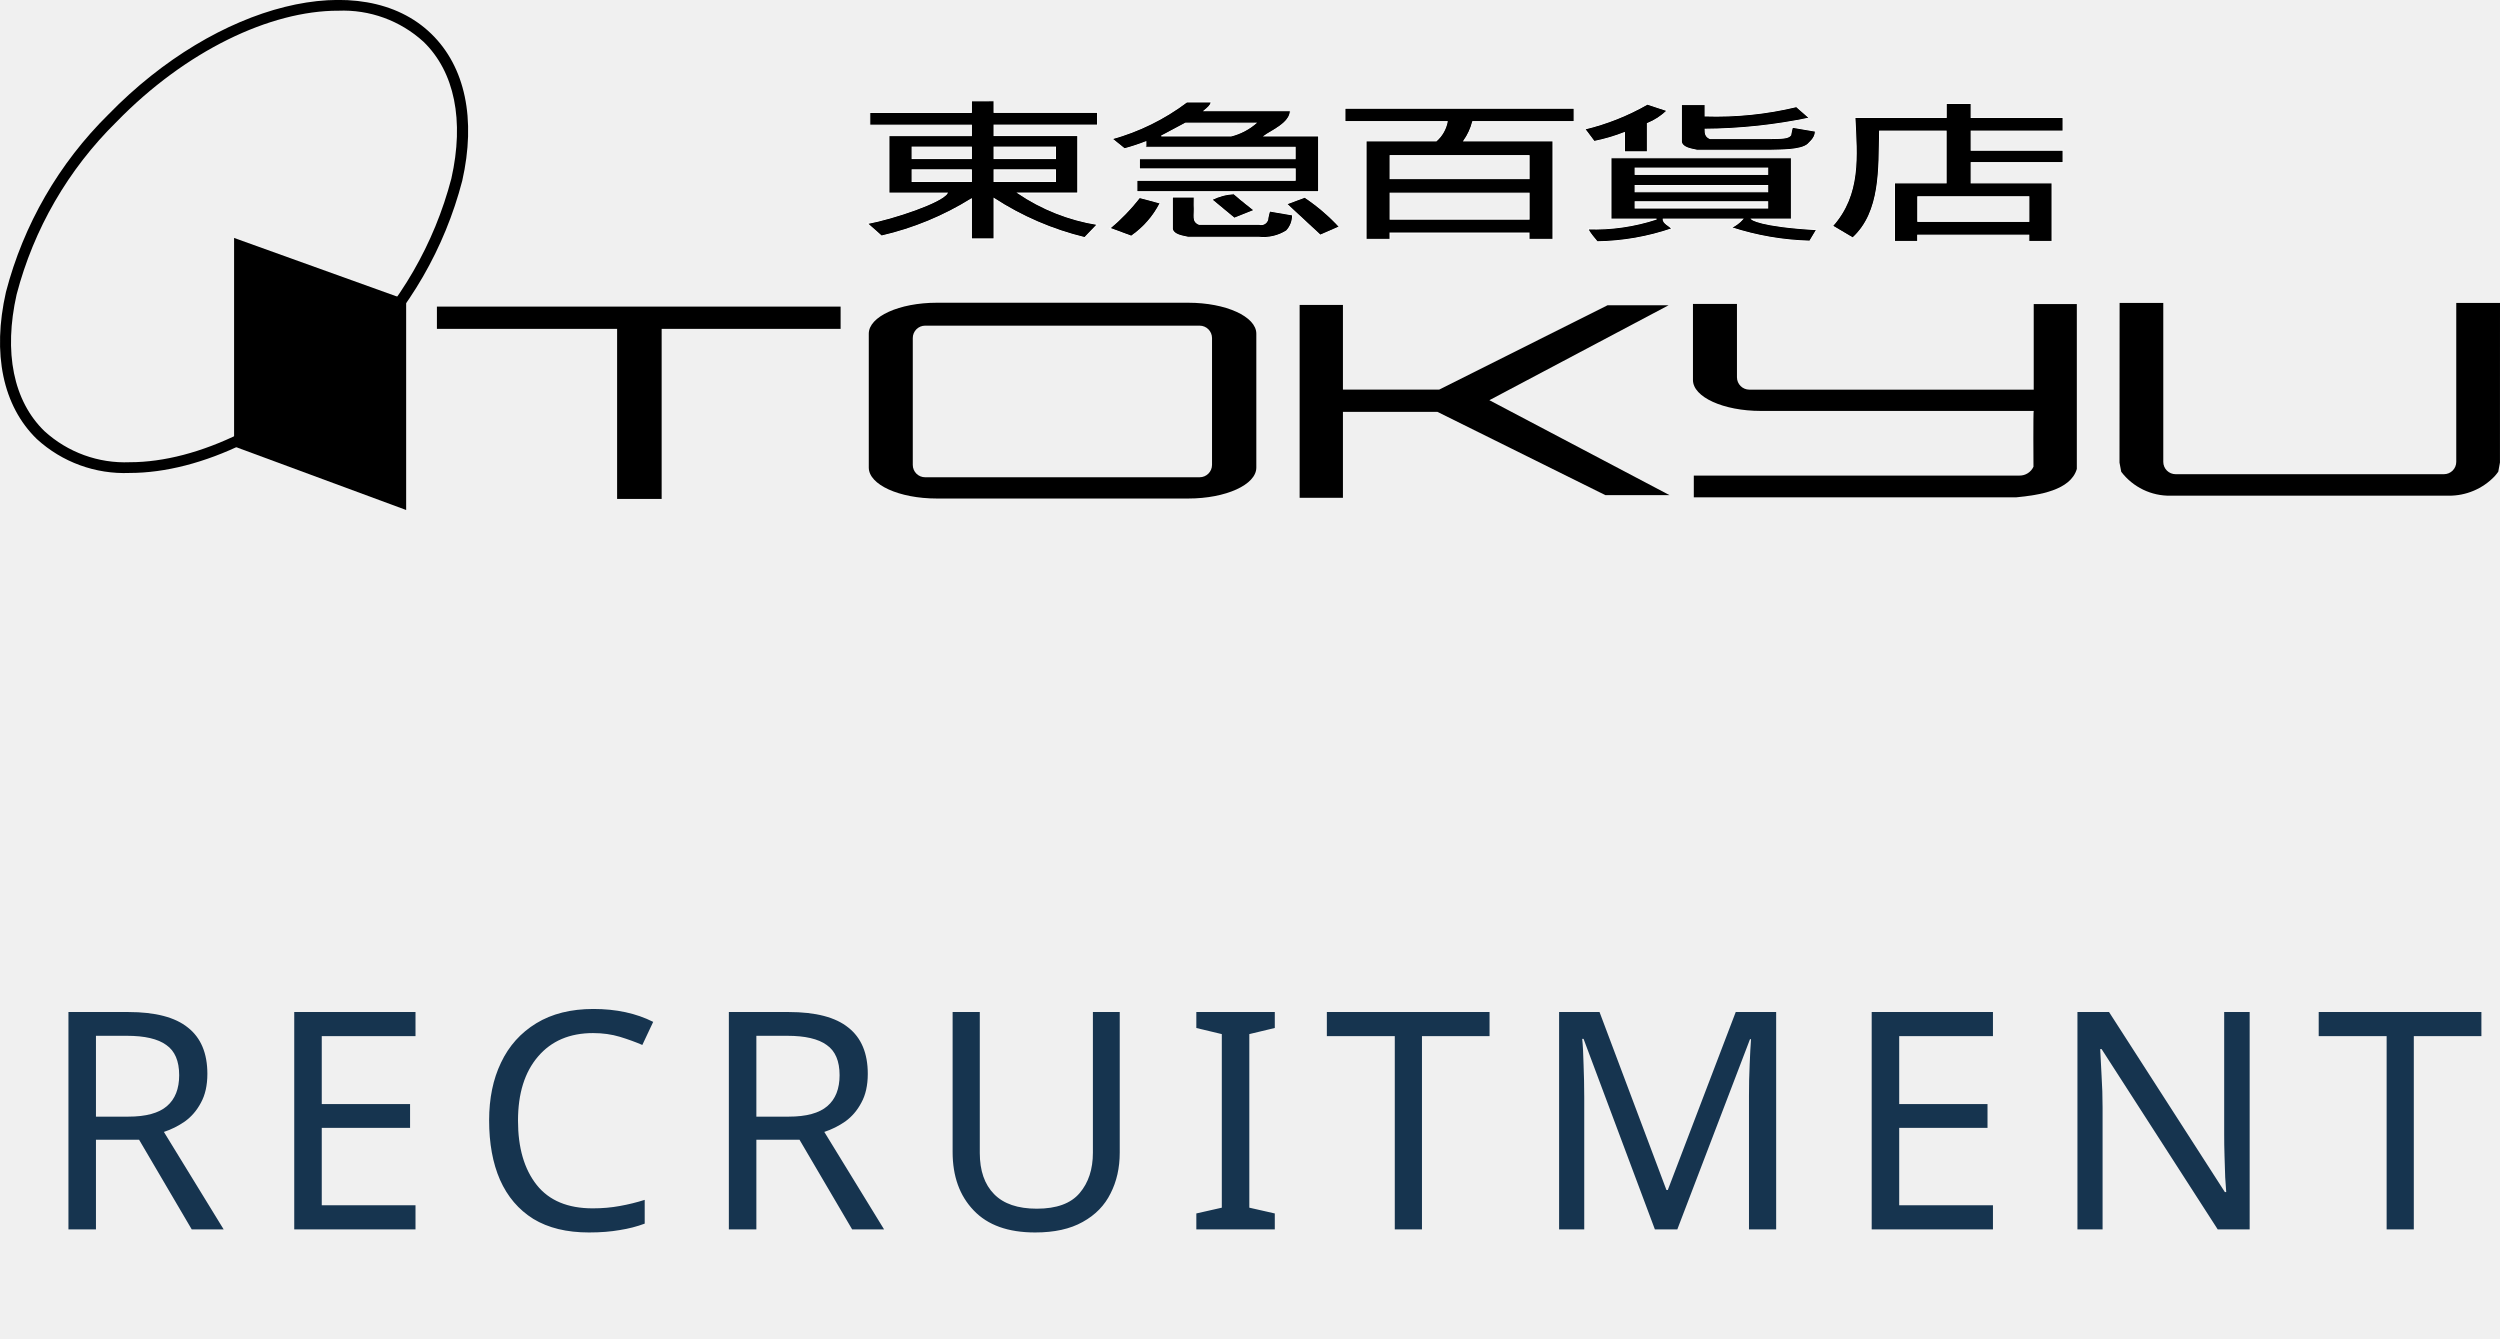
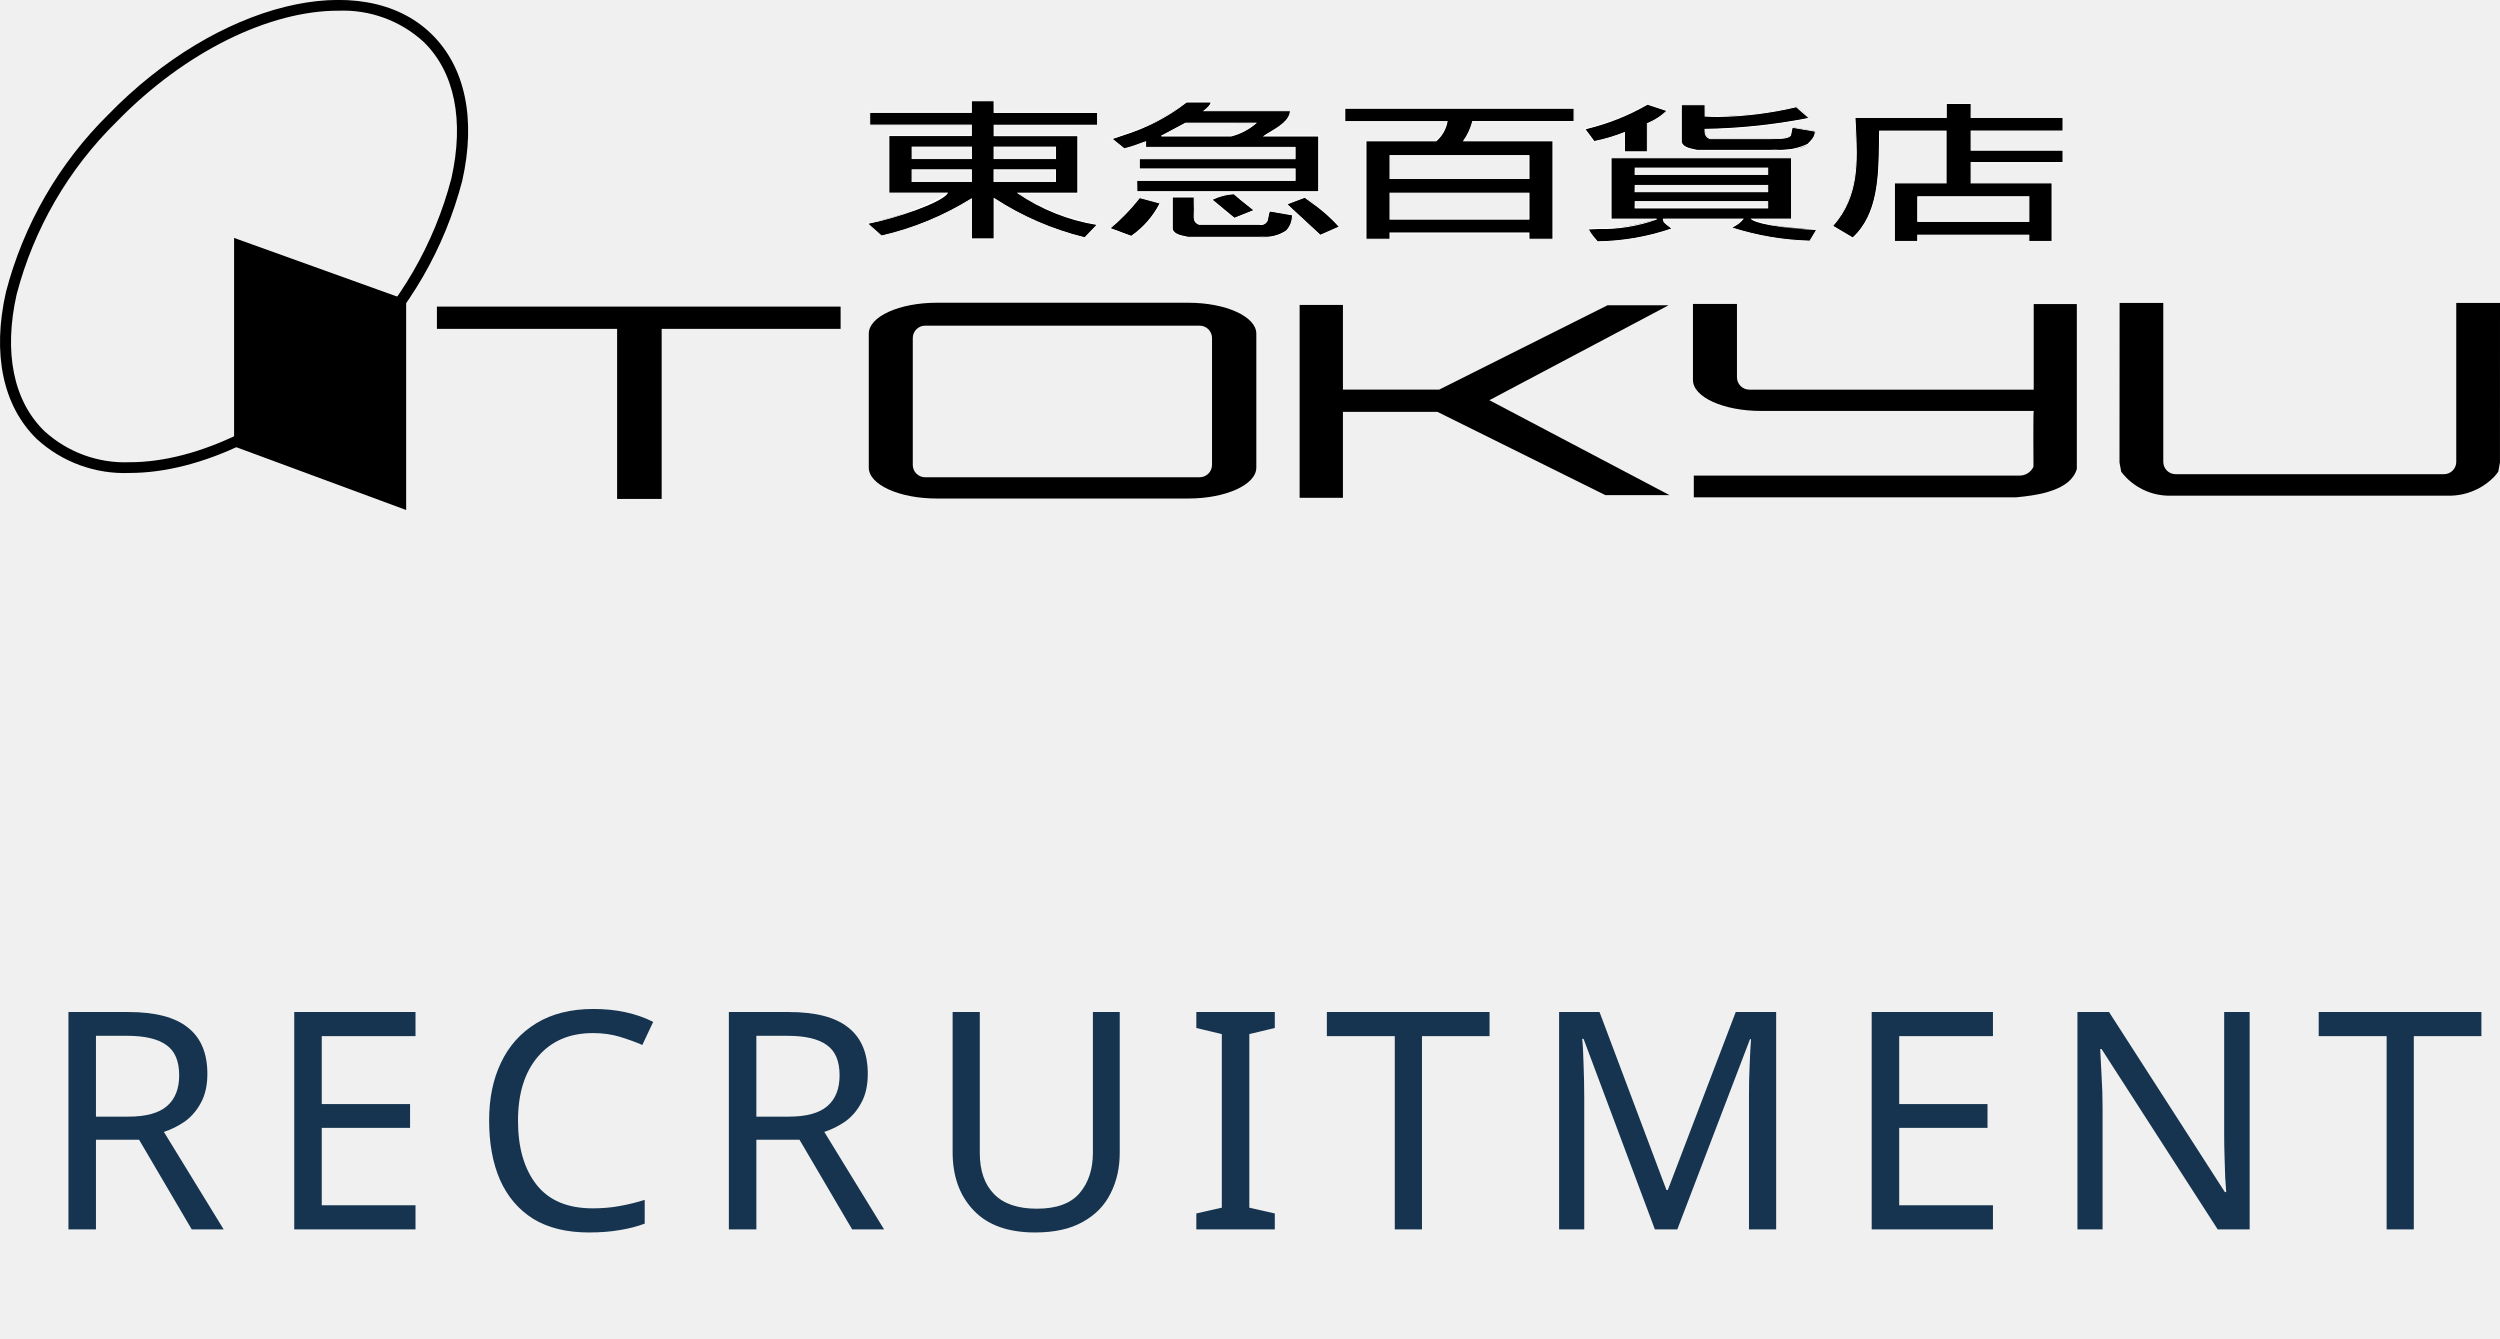
<svg xmlns="http://www.w3.org/2000/svg" width="115" height="61.553" viewBox="0 0 115 61.553">
  <g id="グループ_3199" data-name="グループ 3199" transform="translate(-26 -37.352)">
    <text id="RECRUITMENT" transform="translate(84 93.905)" fill="#16344f" font-size="14" font-family="BrandonGrotesque-Medium, Brandon Grotesque" font-weight="500" letter-spacing="0.12em">
      <tspan x="-56.21" y="0">RECRUITMENT</tspan>
    </text>
    <g id="グループ_3019" data-name="グループ 3019" transform="translate(7.417 -341.545)">
      <path id="パス_667" data-name="パス 667" d="M279.3,439.605V443.5h4.427l7.747-3.881h2.809l-8.247,4.368,8.288,4.368h-2.95l-7.726-3.831H279.3v3.952h-1.992v-8.871Z" transform="translate(-198.942 -46.681)" />
      <path id="パス_668" data-name="パス 668" d="M124.132,439.938v1.023H115.9v7.822h-2.049V440.96h-8.289v-1.023Z" transform="translate(-66.881 -46.936)" />
      <g id="グループ_3020" data-name="グループ 3020" transform="translate(18.583 378.897)">
        <path id="パス_669" data-name="パス 669" d="M24.548,400.653a5.96,5.96,0,0,1-4.272-1.561h0c-1.56-1.518-2.064-3.919-1.419-6.763a17.758,17.758,0,0,1,4.72-8.174c5-5.137,11.663-6.8,14.848-3.7,1.56,1.518,2.064,3.919,1.42,6.762a17.754,17.754,0,0,1-4.719,8.175C31.829,398.779,27.814,400.653,24.548,400.653Zm9.589-21.264c-3.117,0-7,1.832-10.2,5.119a17.247,17.247,0,0,0-4.589,7.933c-.6,2.664-.15,4.9,1.278,6.287h0a5.485,5.485,0,0,0,3.933,1.431c3.117,0,7-1.831,10.2-5.118a17.245,17.245,0,0,0,4.587-7.934c.6-2.664.15-4.9-1.279-6.287A5.482,5.482,0,0,0,34.137,379.39Z" transform="translate(-18.583 -378.897)" />
      </g>
      <path id="パス_670" data-name="パス 670" d="M65.184,426.267v9.59l7.915,2.925v-9.668Z" transform="translate(-35.833 -36.425)" />
      <path id="パス_671" data-name="パス 671" d="M458.03,439.207h-2.012v7.31a.567.567,0,0,1-.567.567H443.109a.567.567,0,0,1-.568-.567v-7.31h-2.009l-.005,7.343.08.423a2.79,2.79,0,0,0,2.277,1.1h12.792a2.888,2.888,0,0,0,2.1-.886,2.48,2.48,0,0,0,.174-.217l.078-.423Z" transform="translate(-324.447 -46.374)" />
      <path id="パス_672" data-name="パス 672" d="M206.236,439.164h-11.57c-1.726,0-3.128.637-3.128,1.423v6.16c0,.787,1.4,1.423,3.128,1.423h11.57c1.727,0,3.129-.637,3.129-1.423v-6.16C209.364,439.8,207.963,439.164,206.236,439.164Zm1.091,7.459a.57.57,0,0,1-.57.569H194.131a.567.567,0,0,1-.569-.569v-5.836a.568.568,0,0,1,.569-.569h12.626a.571.571,0,0,1,.57.569Z" transform="translate(-132.991 -46.341)" />
      <path id="パス_673" data-name="パス 673" d="M371.29,439.4v3.938H358.209a.57.57,0,0,1-.57-.569v-3.375h-2.024v3.5c0,.786,1.4,1.423,3.128,1.423H371.29v0c-.028,0-.011,2.566-.011,2.566a.7.7,0,0,1-.649.408H355.654v1h14.834c1.045-.1,2.5-.322,2.785-1.306V439.4Z" transform="translate(-259.156 -46.517)" />
      <g id="グループ_3023" data-name="グループ 3023" transform="translate(58.483 383.534)">
-         <path id="パス_674" data-name="パス 674" d="M197.085,398.964v.532h4.762v.585h-4.762v.482h3.852v2.643h-2.749a9.087,9.087,0,0,0,3.648,1.446l-.578.606a13.477,13.477,0,0,1-4.173-1.8v1.856h-1.04v-1.836a13.607,13.607,0,0,1-4.136,1.707l-.65-.576c1.238-.236,3.432-.979,3.673-1.4h-2.68v-2.643h3.793v-.482h-4.674V399.5h4.674v-.532Zm0,2.128v.529h2.829v-.529Zm-3.769,0v.529h2.729v-.529Zm3.769,1.046v.539h2.829v-.539Zm-3.769,0v.539h2.729v-.539Z" transform="translate(-191.26 -398.964)" stroke="#fff" stroke-width="0.044" />
+         <path id="パス_674" data-name="パス 674" d="M197.085,398.964v.532h4.762v.585h-4.762v.482h3.852v2.643h-2.749a9.087,9.087,0,0,0,3.648,1.446l-.578.606a13.477,13.477,0,0,1-4.173-1.8v1.856h-1.04v-1.836a13.607,13.607,0,0,1-4.136,1.707l-.65-.576c1.238-.236,3.432-.979,3.673-1.4h-2.68v-2.643h3.793v-.482h-4.674V399.5h4.674v-.532Zm0,2.128v.529h2.829v-.529Zm-3.769,0v.529h2.729v-.529Zm3.769,1.046v.539h2.829v-.539Zm-3.769,0v.539h2.729v-.539Z" transform="translate(-191.26 -398.964)" />
+         <path id="パス_674_-_アウトライン" data-name="パス 674 - アウトライン" d="M196.024,398.942h1.083v.532h4.762v.629h-4.762v.438h3.852v2.686h-2.719a9.528,9.528,0,0,0,3.6,1.4l.038.008-.614.643-.012,0a13.576,13.576,0,0,1-4.146-1.783v1.837h-1.083v-1.819a13.617,13.617,0,0,1-4.109,1.69l-.011,0-.692-.613.044-.008a10.336,10.336,0,0,0,3.636-1.357h-2.661v-2.686h3.793V400.1H191.35v-.629h4.674Zm1.04.044h-1v.532h-4.674v.542h4.674v.526h-3.793v2.6h2.7l-.019.033c-.244.426-2.39,1.156-3.645,1.4l.609.54a13.586,13.586,0,0,0,4.118-1.7l.033-.02v1.854h1v-1.874l.034.022a13.524,13.524,0,0,0,4.154,1.8l.543-.569a9.1,9.1,0,0,1-3.622-1.444l-.035-.037h2.778v-2.6h-3.852v-.526h4.762v-.542h-4.762Zm-3.769,2.085h2.773v.572h-2.773Zm2.729.044h-2.686v.485h2.686Zm1.04-.044h2.873v.572h-2.873Zm2.829.044h-2.786v.485h2.786Zm-6.6,1h2.773v.583h-2.773Zm2.729.044h-2.686v.5h2.686Zm1.04-.044h2.873v.583h-2.873Zm2.829.044h-2.786v.5h2.786Z" transform="translate(-191.26 -398.964)" fill="#fff" />
        <g id="グループ_3021" data-name="グループ 3021" transform="translate(11.153 0.055)">
-           <path id="パス_675" data-name="パス 675" d="M252.964,418.494c.033.5-.108.748.226.885h2.766a.311.311,0,0,0,.4-.3,2.68,2.68,0,0,1,.077-.312l1.057.18a1.032,1.032,0,0,1-.276.733,1.986,1.986,0,0,1-1.274.295h-3.256c-.257-.059-.646-.1-.724-.372v-1.478h1.007Z" transform="translate(-249.085 -413.752)" stroke="#fff" stroke-width="0.044" />
-           <path id="パス_676" data-name="パス 676" d="M275.551,418.152a8.849,8.849,0,0,1,1.595,1.364l-.881.384-1.548-1.436Z" transform="translate(-266.586 -413.774)" stroke="#fff" stroke-width="0.044" />
-           <path id="パス_677" data-name="パス 677" d="M241.846,418.474A4.1,4.1,0,0,1,240.513,420l-.986-.366a9.26,9.26,0,0,0,1.367-1.415Z" transform="translate(-239.527 -413.826)" stroke="#fff" stroke-width="0.044" />
-           <path id="パス_678" data-name="パス 678" d="M241.086,403.329v-.523h7.284v-.528H241.2v-.467h7.167v-.524H241.5c0,.01,0-.255,0-.255a9.336,9.336,0,0,1-.984.324l-.573-.461a10.3,10.3,0,0,0,3.435-1.692H244.5c0,.149-.18.29-.315.4h3.961c.007.569-.906.945-1.2,1.164h2.5v2.561Zm4.463.094c.476.414.634.516.932.762l-.916.365-1.034-.857a2.587,2.587,0,0,1,1.018-.271m-2.224-3.246-.921.492-.193.1h3.2a2.825,2.825,0,0,0,1.145-.591Z" transform="translate(-239.842 -399.203)" stroke="#fff" stroke-width="0.044" />
+           <path id="パス_675" data-name="パス 675" d="M252.964,418.494c.033.5-.108.748.226.885h2.766a.311.311,0,0,0,.4-.3,2.68,2.68,0,0,1,.077-.312l1.057.18a1.032,1.032,0,0,1-.276.733,1.986,1.986,0,0,1-1.274.295h-3.256c-.257-.059-.646-.1-.724-.372v-1.478h1.007Z" transform="translate(-249.085 -413.752)" />
+           <path id="パス_675_-_アウトライン" data-name="パス 675 - アウトライン" d="M251.935,418.1h1.051v.392a3.434,3.434,0,0,1,0,.366c-.01.26-.015.4.207.5h2.762a.527.527,0,0,0,.081.007.282.282,0,0,0,.294-.289c.063-.31.078-.321.086-.327l.008-.006,1.084.185v.018a1.05,1.05,0,0,1-.283.748,1.728,1.728,0,0,1-1.133.3l-.155.006h-3.257l-.114-.024c-.249-.051-.56-.114-.631-.364V418.1Zm1.007.044h-.964V419.6c.066.222.36.282.6.33l.11.023h3.251l.154-.006a1.7,1.7,0,0,0,1.1-.284,1,1,0,0,0,.269-.7l-1.022-.174c-.014.04-.044.172-.068.292a.334.334,0,0,1-.422.319h-2.767l0,0c-.254-.1-.248-.269-.238-.541a3.417,3.417,0,0,0,0-.363Z" transform="translate(-249.085 -413.752)" fill="#fff" />
+           <path id="パス_676" data-name="パス 676" d="M275.551,418.152a8.849,8.849,0,0,1,1.595,1.364l-.881.384-1.548-1.436Z" transform="translate(-266.586 -413.774)" />
+           <path id="パス_676_-_アウトライン" data-name="パス 676 - アウトライン" d="M275.554,418.127l.01.007c.088.067.183.137.282.211a6.855,6.855,0,0,1,1.317,1.157l.017.022-.919.4-.01-.01-1.574-1.46Zm1.557,1.38a6.994,6.994,0,0,0-1.291-1.127c-.1-.071-.187-.139-.273-.2l-.789.3,1.512,1.4Z" transform="translate(-266.586 -413.774)" fill="#fff" />
+           <path id="パス_677" data-name="パス 677" d="M241.846,418.474A4.1,4.1,0,0,1,240.513,420l-.986-.366a9.26,9.26,0,0,0,1.367-1.415Z" transform="translate(-239.527 -413.826)" />
+           <path id="パス_677_-_アウトライン" data-name="パス 677 - アウトライン" d="M240.885,418.2l.992.265-.011.023a4.1,4.1,0,0,1-1.341,1.536l-.009.006-1.031-.382.028-.024a9.234,9.234,0,0,0,1.363-1.411Zm.93.293-.912-.243a9.236,9.236,0,0,1-1.334,1.382l.941.349A4.066,4.066,0,0,0,241.815,418.488Z" transform="translate(-239.527 -413.826)" fill="#fff" />
+           <path id="パス_678" data-name="パス 678" d="M241.086,403.329v-.523h7.284v-.528H241.2v-.467h7.167v-.524H241.5c0,.01,0-.255,0-.255a9.336,9.336,0,0,1-.984.324l-.573-.461a10.3,10.3,0,0,0,3.435-1.692H244.5c0,.149-.18.29-.315.4h3.961c.007.569-.906.945-1.2,1.164h2.5v2.561Zm4.463.094c.476.414.634.516.932.762l-.916.365-1.034-.857a2.587,2.587,0,0,1,1.018-.271m-2.224-3.246-.921.492-.193.1h3.2a2.825,2.825,0,0,0,1.145-.591Z" transform="translate(-239.842 -399.203)" />
+           <path id="パス_678_-_アウトライン" data-name="パス 678 - アウトライン" d="M245.561,404.576l-1.069-.887.03-.015a2.6,2.6,0,0,1,1.026-.273h.009l.007.006c.309.269.482.4.649.536.091.072.177.139.282.226l.028.023Zm-.99-.878,1,.828.87-.347c-.092-.075-.17-.137-.253-.2-.167-.131-.339-.266-.644-.532A2.56,2.56,0,0,0,244.571,403.7Zm4.9-.347h-8.407v-.566h7.284V402.3h-7.167v-.511h7.167v-.48l-6.859,0-.008-.007s0,0-.006-.017h0v-.022c0-.031,0-.09,0-.2-.186.063-.259.092-.319.116a5.562,5.562,0,0,1-.637.2l-.011,0-.612-.492.036-.013.447-.164a8.844,8.844,0,0,0,2.981-1.524l.006-.005h1.157v.022c0,.141-.145.271-.276.379h3.921v.022c.006.455-.562.791-.938,1.013-.081.048-.154.091-.212.129h2.455Zm-8.363-.044h8.32V400.79h-2.546l.052-.039c.066-.049.161-.106.272-.171.361-.214.9-.534.917-.954h-4l.052-.042c.126-.1.282-.229.3-.358h-1.1a8.892,8.892,0,0,1-2.988,1.527l-.411.151.534.429a5.433,5.433,0,0,0,.622-.194c.063-.025.141-.057.349-.126l.029-.01v.03s0,.172,0,.234h6.875v.568h-7.167v.424h7.167v.571h-7.284Zm4.305-2.517h-3.2l-.01-.041.193-.1.925-.495h3.288l-.038.037a2.829,2.829,0,0,1-1.154.6Zm-3.111-.044h3.1a2.889,2.889,0,0,0,1.093-.548H243.33Z" transform="translate(-239.842 -399.203)" fill="#fff" />
        </g>
-         <path id="パス_679" data-name="パス 679" d="M296.87,400.453v.612h-4.664a2.675,2.675,0,0,1-.41.889h4.1v4.527h-1.1v-.291H288.4v.291h-1.1v-4.527h3.227a1.587,1.587,0,0,0,.506-.889h-4.705v-.612Zm-8.467,2.176v1.06H294.8v-1.06Zm0,1.727v1.2H294.8v-1.2Z" transform="translate(-264.36 -400.109)" stroke="#fff" stroke-width="0.044" />
+         <path id="パス_679" data-name="パス 679" d="M296.87,400.453v.612h-4.664a2.675,2.675,0,0,1-.41.889h4.1v4.527h-1.1v-.291H288.4v.291h-1.1v-4.527h3.227a1.587,1.587,0,0,0,.506-.889h-4.705v-.612Zm-8.467,2.176v1.06H294.8v-1.06Zm0,1.727v1.2H294.8v-1.2Z" transform="translate(-264.36 -400.109)" />
+         <path id="パス_679_-_アウトライン" data-name="パス 679 - アウトライン" d="M286.3,400.431h10.588v.655h-4.666a2.792,2.792,0,0,1-.389.845h4.084V406.5h-1.146v-.291h-6.35v.291h-1.148v-4.571h3.239a1.586,1.586,0,0,0,.494-.845h-4.7Zm10.544.044h-10.5v.568h4.705v.022a1.575,1.575,0,0,1-.512.9l-.006.007h-3.215v4.483h1.061v-.291h6.437v.291h1.059v-4.483h-4.123l.023-.034a2.7,2.7,0,0,0,.407-.878v-.02h4.663Zm-8.467,2.132h6.437v1.1h-6.437Zm6.393.044h-6.35v1.016h6.35Zm-6.393,1.683h6.437v1.24h-6.437Zm6.393.044h-6.35v1.153h6.35Z" transform="translate(-264.36 -400.109)" fill="#fff" />
        <g id="グループ_3022" data-name="グループ 3022" transform="translate(32.999 0.158)">
-           <path id="パス_680" data-name="パス 680" d="M335.9,400.951v.885h1.053v-1.3a2.813,2.813,0,0,0,.91-.593l-.91-.3a10.96,10.96,0,0,1-2.878,1.144l.43.574A8.323,8.323,0,0,0,335.9,400.951Z" transform="translate(-334.073 -399.648)" stroke="#fff" stroke-width="0.044" />
-           <path id="パス_681" data-name="パス 681" d="M358.4,400.759a3.132,3.132,0,0,0-.079.359c-.107.155-.4.155-.925.163h-2.784c-.2-.082-.231-.221-.228-.431a24.274,24.274,0,0,0,4.8-.514l-.6-.526a15.842,15.842,0,0,1-4.2.431v-.524h-1.092v1.729c.079.274.465.313.723.373h3.359c.452-.019,1.407.013,1.741-.28.2-.2.342-.342.342-.6Z" transform="translate(-348.848 -399.701)" stroke="#fff" stroke-width="0.044" />
-           <path id="パス_682" data-name="パス 682" d="M344.113,410.312v2.819h-1.832s.321.331,2.994.487l-.316.527a12.659,12.659,0,0,1-3.611-.622,1.663,1.663,0,0,0,.525-.392h-3.656c-.019.184.285.308.4.444a11.093,11.093,0,0,1-3.437.6c-.118-.157-.395-.45-.413-.589a9.224,9.224,0,0,0,3.142-.456h-2.094v-2.819Zm-7.189.472v.292h6.1v-.292Zm0,.8v.292h6.1v-.292Zm0,.748v.292h6.1v-.292Z" transform="translate(-334.608 -407.848)" stroke="#fff" stroke-width="0.044" />
+           <path id="パス_680" data-name="パス 680" d="M335.9,400.951v.885h1.053v-1.3a2.813,2.813,0,0,0,.91-.593l-.91-.3a10.96,10.96,0,0,1-2.878,1.144l.43.574A8.323,8.323,0,0,0,335.9,400.951Z" transform="translate(-334.073 -399.648)" />
+           <path id="パス_680_-_アウトライン" data-name="パス 680 - アウトライン" d="M336.973,401.857h-1.1v-.872a8.721,8.721,0,0,1-1.369.4l-.014,0-.457-.61.195-.058a10.32,10.32,0,0,0,2.707-1.092l.009-.006.957.314-.029.025a2.8,2.8,0,0,1-.837.561l-.066.029Zm-1.053-.044h1.01v-1.289l.013-.006.079-.035a2.672,2.672,0,0,0,.8-.529l-.864-.283a10.389,10.389,0,0,1-2.71,1.092l-.135.04.4.538a8.138,8.138,0,0,0,1.377-.41l.031-.015Z" transform="translate(-334.073 -399.648)" fill="#fff" />
+           <path id="パス_681" data-name="パス 681" d="M358.4,400.759a3.132,3.132,0,0,0-.079.359c-.107.155-.4.155-.925.163h-2.784c-.2-.082-.231-.221-.228-.431a24.274,24.274,0,0,0,4.8-.514l-.6-.526a15.842,15.842,0,0,1-4.2.431v-.524h-1.092v1.729c.079.274.465.313.723.373h3.359c.452-.019,1.407.013,1.741-.28.2-.2.342-.342.342-.6Z" transform="translate(-348.848 -399.701)" />
+           <path id="パス_681_-_アウトライン" data-name="パス 681 - アウトライン" d="M353.267,399.7H354.4v.525c.187.011.383.017.581.017a16.856,16.856,0,0,0,3.59-.448l.011,0,.641.559-.037.012a24.6,24.6,0,0,1-4.787.514c0,.2.035.315.21.388h2.826c.472-.008.759-.012.858-.149.062-.348.08-.362.086-.367l.008-.006,1.084.186v.018c0,.265-.146.412-.348.614a2.9,2.9,0,0,1-1.514.28c-.09,0-.171,0-.241.007h-3.359l-.115-.024c-.248-.051-.557-.115-.629-.364V399.7Zm1.092.044H353.31v1.7c.066.222.359.282.595.331l.111.024h3.354c.069,0,.151,0,.241-.007a2.9,2.9,0,0,0,1.485-.268c.189-.189.327-.327.334-.564l-1.023-.175c-.012.038-.044.2-.069.339l0,.009c-.11.159-.389.164-.9.172h-.047l-2.793,0c-.207-.085-.245-.224-.241-.451v-.02h.02a27.226,27.226,0,0,0,4.759-.5l-.565-.493a16.88,16.88,0,0,1-3.588.447c-.207,0-.41-.006-.6-.018h-.02Z" transform="translate(-348.848 -399.701)" fill="#fff" />
+           <path id="パス_682" data-name="パス 682" d="M344.113,410.312v2.819h-1.832s.321.331,2.994.487l-.316.527a12.659,12.659,0,0,1-3.611-.622,1.663,1.663,0,0,0,.525-.392h-3.656c-.019.184.285.308.4.444a11.093,11.093,0,0,1-3.437.6c-.118-.157-.395-.45-.413-.589a9.224,9.224,0,0,0,3.142-.456h-2.094v-2.819Zm-7.189.472v.292h6.1v-.292Zm0,.8v.292h6.1v-.292Zm0,.748v.292h6.1v-.292Z" transform="translate(-334.608 -407.848)" />
+           <path id="パス_682_-_アウトライン" data-name="パス 682 - アウトライン" d="M335.795,410.29h8.34v2.862h-1.777a8.842,8.842,0,0,0,2.918.443l.036,0-.341.57h-.013a12.729,12.729,0,0,1-3.618-.624l-.039-.015.035-.023c.072-.048.124-.076.17-.1a1.052,1.052,0,0,0,.317-.251h-3.585c0,.1.12.187.233.27a1.022,1.022,0,0,1,.165.139l.02.023-.028.011a10.913,10.913,0,0,1-3.445.6h-.011l-.007-.009c-.031-.041-.073-.093-.118-.147a1.387,1.387,0,0,1-.3-.452l0-.023h.023c.134-.008.286-.015.447-.022a7.952,7.952,0,0,0,2.6-.391h-2.023Zm8.3.044h-8.253v2.775h2.072l.01.041a7.414,7.414,0,0,1-2.7.437c-.151.007-.294.013-.421.02a1.74,1.74,0,0,0,.284.406c.042.051.082.1.113.14a10.945,10.945,0,0,0,3.389-.586,1.3,1.3,0,0,0-.137-.109c-.13-.1-.264-.194-.25-.329l0-.02h3.726l-.034.037a1.163,1.163,0,0,1-.362.3c-.037.02-.079.043-.131.076a12.836,12.836,0,0,0,3.552.6l.291-.485c-2.618-.156-2.959-.478-2.972-.491l-.036-.037h1.861Zm-7.189.428h6.14v.336H336.9Zm6.1.044h-6.053v.249H343Zm-6.1.754h6.14v.335H336.9Zm6.1.044h-6.053v.248H343Zm-6.1.7h6.14v.335H336.9Zm6.1.044h-6.053v.248H343Z" transform="translate(-334.608 -407.848)" fill="#fff" />
        </g>
-         <path id="パス_683" data-name="パス 683" d="M389.779,399.508v.644h4.228v.622h-4.228v.884h4.228v.568h-4.228v.932H393.5v2.692h-1.067v-.288h-5.112v.288h-1.067v-2.692h2.376v-2.384h-3.062c-.038,1.688.078,3.721-1.236,4.917l-.93-.551c1.3-1.462,1.115-3.21,1.032-4.988h4.2v-.644Zm-2.455,4.286v1.134h5.112v-1.134Z" transform="translate(-339.007 -399.382)" stroke="#fff" stroke-width="0.044" />
+         <path id="パス_683" data-name="パス 683" d="M389.779,399.508v.644h4.228v.622h-4.228v.884h4.228v.568h-4.228v.932H393.5v2.692h-1.067v-.288h-5.112v.288h-1.067v-2.692h2.376v-2.384h-3.062c-.038,1.688.078,3.721-1.236,4.917l-.93-.551c1.3-1.462,1.115-3.21,1.032-4.988h4.2v-.644Zm-2.455,4.286v1.134h5.112v-1.134Z" transform="translate(-339.007 -399.382)" />
+         <path id="パス_683_-_アウトライン" data-name="パス 683 - アウトライン" d="M388.611,399.486h1.19v.644h4.228v.666H389.8v.84h4.228v.612H389.8v.888h3.724v2.736h-1.11v-.288h-5.068v.288h-1.111v-2.736h2.376V400.8h-3.018c0,.16-.006.323-.008.488-.021,1.565-.044,3.34-1.235,4.424l-.012.011-.966-.573.018-.02c1.209-1.359,1.129-2.944,1.044-4.621q-.009-.176-.017-.352v-.023h4.2Zm1.146.044h-1.1v.644H384.46q.008.165.016.329c.085,1.679.165,3.265-1.038,4.633l.893.529c1.166-1.072,1.189-2.83,1.209-4.381,0-.172,0-.343.008-.51v-.021h3.1v2.427h-2.376v2.648H387.3v-.288h5.156v.288h1.023v-2.648h-3.724V402.2h4.228v-.524h-4.228v-.928h4.228v-.579h-4.228Zm-2.455,4.243h5.156v1.178H387.3Zm5.112.044h-5.068v1.091h5.068Z" transform="translate(-339.007 -399.382)" fill="#fff" />
      </g>
    </g>
  </g>
</svg>
